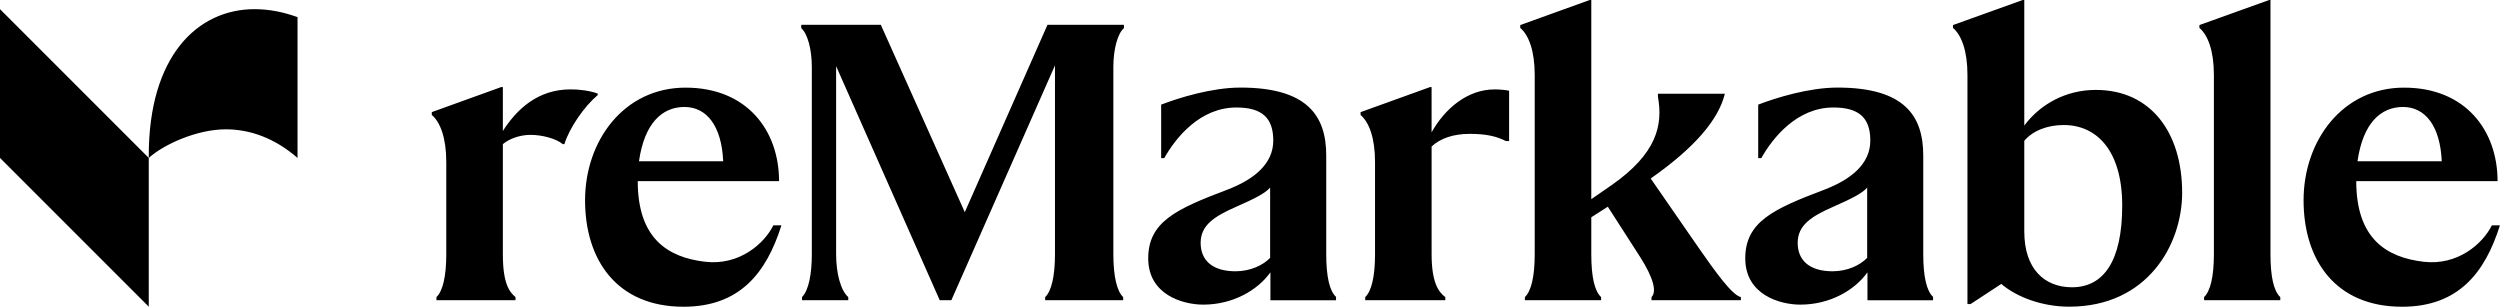
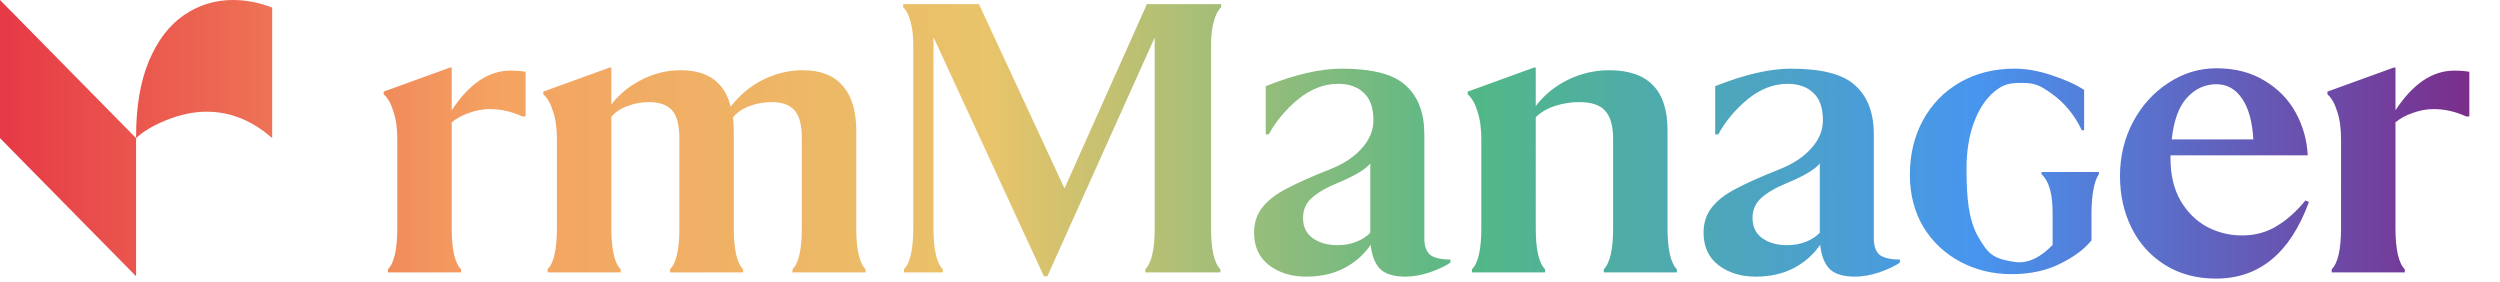
- <svg xmlns="http://www.w3.org/2000/svg" style="max-height: 500px" viewBox="0 0 130.43 16">
-   <path stroke="none" fill="black" d="M0 0.477L7.761 8.239V16L0 8.239V0.477ZM13.293 0.477C10.268 0.477 7.761 2.965 7.761 8.119V8.239C8.557 7.523 10.289 6.747 11.781 6.747C13.015 6.747 14.309 7.184 15.523 8.239V0.896C14.767 0.617 14.011 0.479 13.293 0.479V0.477ZM130.006 11.755C129.531 12.715 128.227 13.865 126.448 13.657C124.5 13.429 122.93 12.448 122.93 9.451H130.303C130.303 6.809 128.631 4.572 125.424 4.572C122.218 4.572 120.182 7.331 120.182 10.449C120.182 13.568 121.846 16.003 125.318 16.003C128.239 16.003 129.638 14.257 130.426 11.757H130.008L130.006 11.755ZM127.391 8.412H122.996C123.279 6.431 124.202 5.581 125.368 5.581C126.535 5.581 127.311 6.579 127.391 8.412ZM118.468 0H118.387L114.748 1.308V1.456C115.194 1.833 115.503 2.656 115.503 3.909V13.264C115.503 14.451 115.314 15.192 114.991 15.501V15.663H118.967V15.501C118.63 15.191 118.455 14.449 118.455 13.264V0H118.468ZM109.344 4.691C107.78 4.691 106.447 5.432 105.611 6.551V0H105.53L101.891 1.308V1.456C102.336 1.833 102.646 2.656 102.646 3.909V15.865H102.807L104.411 14.813C105.234 15.515 106.567 16 107.956 16C112.027 16 113.847 12.777 113.847 10.055C113.847 6.9 112.203 4.691 109.346 4.691H109.344ZM108.104 14.988C106.662 14.988 105.611 14.031 105.611 12.076V7.345C106.083 6.793 106.851 6.523 107.674 6.523C109.359 6.523 110.72 7.816 110.72 10.728C110.72 13.64 109.736 14.987 108.106 14.987L108.104 14.988ZM100.34 8.115C100.34 6.052 99.37 4.569 95.866 4.569C94.386 4.569 92.671 5.095 91.729 5.459V8.249H91.89C92.497 7.171 93.763 5.608 95.65 5.608C96.974 5.608 97.578 6.133 97.578 7.333C97.578 8.533 96.607 9.355 95.151 9.908C92.51 10.905 91.054 11.58 91.054 13.48C91.054 15.38 92.863 15.893 93.925 15.893C95.461 15.893 96.755 15.152 97.429 14.208V15.664H100.852V15.489C100.515 15.179 100.34 14.437 100.34 13.252V8.115ZM97.415 13.452C97.038 13.843 96.378 14.153 95.609 14.153C94.409 14.153 93.789 13.587 93.789 12.671C93.789 11.755 94.49 11.296 95.622 10.797C96.633 10.352 97.158 10.083 97.414 9.787V13.453L97.415 13.452ZM86.121 9.313C88.466 7.669 89.666 6.213 89.989 4.892H86.498V5.053C86.767 6.536 86.43 8.005 84.113 9.636L83.021 10.391V0H82.939L79.314 1.308V1.456C79.76 1.833 80.069 2.656 80.069 3.909V13.264C80.069 14.451 79.879 15.192 79.557 15.501V15.663H83.533V15.501C83.195 15.191 83.021 14.449 83.021 13.264V11.336L83.883 10.784L85.555 13.385C86.27 14.504 86.445 15.219 86.162 15.501V15.663H90.826V15.501C90.354 15.393 89.478 14.153 88.602 12.9L86.122 9.315L86.121 9.313ZM74.69 4.543H74.609L70.984 5.851V5.999C71.429 6.376 71.738 7.199 71.738 8.452V13.264C71.738 14.451 71.549 15.192 71.226 15.501V15.663H75.405V15.501C75.041 15.232 74.69 14.72 74.69 13.264V7.644C75.135 7.227 75.809 6.984 76.671 6.984C77.534 6.984 78.059 7.105 78.572 7.361H78.733V4.733C78.543 4.693 78.261 4.665 77.978 4.665C76.549 4.665 75.377 5.676 74.689 6.903V4.544L74.69 4.543ZM69.192 8.115C69.192 6.052 68.221 4.569 64.717 4.569C63.237 4.569 61.522 5.095 60.58 5.459V8.249H60.741C61.348 7.171 62.614 5.608 64.501 5.608C65.825 5.608 66.429 6.133 66.429 7.333C66.429 8.533 65.458 9.355 64.002 9.908C61.361 10.905 59.905 11.58 59.905 13.48C59.905 15.38 61.714 15.893 62.776 15.893C64.312 15.893 65.606 15.152 66.28 14.208V15.664H69.704V15.489C69.366 15.179 69.192 14.437 69.192 13.252V8.115ZM66.266 13.452C65.889 13.843 65.229 14.153 64.46 14.153C63.26 14.153 62.64 13.587 62.64 12.671C62.64 11.755 63.341 11.296 64.473 10.797C65.484 10.352 66.009 10.083 66.265 9.787V13.453L66.266 13.452ZM50.334 11.067L45.954 1.295H41.802V1.469C42.14 1.765 42.354 2.588 42.354 3.491V13.255C42.354 14.263 42.202 15.137 41.842 15.5V15.661H44.256V15.5C43.858 15.152 43.622 14.259 43.622 13.255V3.451L49.028 15.663H49.634L55.04 3.411V13.251C55.04 14.437 54.85 15.192 54.528 15.501V15.663H58.598V15.501C58.274 15.191 58.086 14.436 58.086 13.251V3.491C58.086 2.588 58.302 1.752 58.638 1.469V1.295H54.649L50.336 11.067H50.334ZM40.348 11.755C39.873 12.715 38.569 13.865 36.791 13.657C34.843 13.429 33.272 12.448 33.272 9.451H40.645C40.645 6.809 38.973 4.572 35.767 4.572C32.56 4.572 30.524 7.331 30.524 10.449C30.524 13.568 32.188 16.003 35.66 16.003C38.581 16.003 39.98 14.257 40.768 11.757H40.35L40.348 11.755ZM37.732 8.412H33.337C33.62 6.431 34.542 5.581 35.709 5.581C36.876 5.581 37.651 6.579 37.73 8.412H37.732ZM31.181 4.879C30.764 4.731 30.25 4.663 29.767 4.663C28.055 4.663 26.962 5.7 26.235 6.833V4.541H26.153L22.528 5.849V5.997C22.973 6.375 23.283 7.197 23.283 8.451V13.263C23.283 14.449 23.093 15.191 22.771 15.5V15.661H26.895V15.5C26.57 15.231 26.235 14.785 26.235 13.263V7.521C26.53 7.265 27.084 7.036 27.677 7.036C28.27 7.036 29.012 7.225 29.363 7.521H29.444C29.713 6.659 30.481 5.553 31.183 4.96V4.879H31.181Z" />
+ <svg xmlns="http://www.w3.org/2000/svg" viewBox="0 0 400 45">
+   <defs>
+     <linearGradient id="grad" x1="-90.565" y1="144.26" x2="304.527" y2="144.26" gradientUnits="userSpaceOnUse">
+       <stop offset="0" stop-color="#e63946" />
+       <stop offset="0.2" stop-color="#f4a261" />
+       <stop offset="0.4" stop-color="#e9c46a" />
+       <stop offset="0.6" stop-color="#52b788" />
+       <stop offset="0.8" stop-color="#4895ef" />
+       <stop offset="1" stop-color="#7b2d8b" />
+     </linearGradient>
+   </defs>
+   <g transform="translate(90.56493,-121.9729)">
+     <path fill="url(#grad)" fill-rule="evenodd" d="m 231.271,165.834 c -2.997,0 -5.736,-0.666 -8.219,-1.998 -2.482,-1.332 -4.45,-3.194 -5.903,-5.585 -1.423,-2.422 -2.134,-5.192 -2.134,-8.31 0,-3.239 0.696,-6.145 2.089,-8.718 1.423,-2.603 3.406,-4.632 5.948,-6.085 2.543,-1.453 5.449,-2.18 8.718,-2.18 1.907,0 3.92,0.363 6.039,1.09 2.119,0.696 3.814,1.468 5.086,2.316 v 6.448 h -0.363 c -1.181,-2.452 -2.77,-4.389 -4.768,-5.812 -1.998,-1.453 -2.845,-1.761 -4.843,-1.761 -1.907,0 -2.892,0.172 -4.345,1.353 -1.423,1.181 -2.528,2.846 -3.315,4.995 -0.787,2.119 -1.181,4.571 -1.181,7.356 0,4.389 0.264,8.081 1.838,10.866 1.604,2.785 2.36,3.55 5.852,4.073 2.275,0.341 4.329,-0.908 6.085,-2.724 v -5.04 c 0,-1.544 -0.136,-2.815 -0.409,-3.814 -0.272,-1.029 -0.727,-1.847 -1.362,-2.452 v -0.363 h 9.172 v 0.363 c -0.363,0.484 -0.651,1.287 -0.863,2.407 -0.212,1.09 -0.318,2.376 -0.318,3.86 v 4.314 c -1.15,1.423 -2.846,2.679 -5.086,3.769 -2.21,1.09 -4.783,1.635 -7.719,1.635 z M -26.998,144.28 q 0,-2.675 -0.622,-4.478 -0.56,-1.866 -1.555,-2.737 v -0.435 l 10.636,-3.856 h 0.249 v 6.842 q 4.167,-6.344 9.392,-6.344 1.431,0 2.426,0.187 v 7.153 h -0.498 q -2.55,-1.182 -5.225,-1.182 -1.679,0 -3.359,0.622 -1.617,0.56 -2.737,1.493 v 16.918 q 0,5.1 1.493,6.593 v 0.498 h -11.694 v -0.498 q 1.493,-1.493 1.493,-6.593 z m 25.541,0 q 0,-2.675 -0.622,-4.478 -0.56,-1.866 -1.555,-2.737 v -0.435 l 10.636,-3.856 h 0.249 v 5.909 q 1.99,-2.55 4.914,-3.981 2.923,-1.493 6.158,-1.493 6.593,0 8.024,5.847 2.053,-2.737 5.1,-4.292 3.11,-1.555 6.407,-1.555 4.292,0 6.407,2.488 2.177,2.426 2.177,7.215 v 15.55 q 0,5.1 1.493,6.593 v 0.498 H 36.236 v -0.498 q 1.493,-1.493 1.493,-6.593 V 144.093 q 0,-3.172 -1.182,-4.478 -1.182,-1.306 -3.608,-1.306 -1.866,0 -3.545,0.622 -1.679,0.622 -2.675,1.804 0.124,1.244 0.124,2.177 v 15.55 q 0,5.1 1.493,6.593 v 0.498 H 16.643 v -0.498 q 1.493,-1.493 1.493,-6.593 V 144.093 q 0,-3.172 -1.182,-4.478 -1.182,-1.306 -3.67,-1.306 -1.804,0 -3.421,0.622 -1.617,0.56 -2.612,1.742 v 17.789 q 0,5.1 1.493,6.593 v 0.498 H -2.95 v -0.498 q 1.493,-1.493 1.493,-6.593 z M 58.791,127.921 v 30.54 q 0,5.1 1.493,6.593 v 0.498 h -6.22 v -0.498 q 1.493,-1.493 1.493,-6.593 v -29.358 q 0,-2.053 -0.435,-3.67 -0.435,-1.617 -1.182,-2.301 v -0.498 H 66.069 L 79.753,152.117 92.939,122.634 h 11.88 v 0.498 q -0.746,0.684 -1.182,2.301 -0.435,1.617 -0.435,3.67 v 29.358 q 0,5.1 1.493,6.593 v 0.498 H 92.69 v -0.498 q 1.493,-1.493 1.493,-6.593 V 127.983 L 77.016,166.174 H 76.456 Z m 65.287,5.038 c -3.4,0 -7.443,0.933 -12.129,2.799 v 7.713 h 0.498 c 1.12,-2.073 2.674,-3.939 4.665,-5.598 2.032,-1.659 4.168,-2.488 6.407,-2.488 1.742,0 3.11,0.477 4.105,1.431 1.037,0.912 1.555,2.384 1.555,4.416 0,1.617 -0.622,3.11 -1.866,4.479 -1.203,1.368 -2.903,2.488 -5.1,3.358 -3.027,1.203 -5.349,2.24 -6.966,3.11 -1.617,0.829 -2.882,1.804 -3.794,2.923 -0.912,1.12 -1.368,2.488 -1.368,4.105 0,2.239 0.808,3.98 2.426,5.224 1.617,1.203 3.587,1.804 5.909,1.804 2.322,0 4.354,-0.456 6.096,-1.368 1.742,-0.912 3.151,-2.156 4.229,-3.732 0.166,1.659 0.643,2.923 1.431,3.794 0.829,0.871 2.218,1.306 4.167,1.306 1.161,0 2.447,-0.228 3.857,-0.684 1.41,-0.498 2.509,-1.016 3.296,-1.555 v -0.498 c -1.493,0 -2.571,-0.249 -3.234,-0.747 -0.622,-0.539 -0.933,-1.41 -0.933,-2.612 v -16.669 c 0,-3.4 -0.975,-5.992 -2.924,-7.775 -1.907,-1.825 -5.349,-2.737 -10.325,-2.737 z m 4.603,15.177 v 11.072 c -0.539,0.581 -1.265,1.057 -2.177,1.43 -0.912,0.373 -1.928,0.56 -3.048,0.56 -1.617,0 -2.944,-0.373 -3.981,-1.119 -1.037,-0.746 -1.555,-1.825 -1.555,-3.234 0,-1.285 0.456,-2.343 1.368,-3.172 0.954,-0.871 2.343,-1.679 4.167,-2.426 2.695,-1.12 4.437,-2.156 5.225,-3.11 z m 17.766,-3.856 q 0,-2.675 -0.622,-4.478 -0.56,-1.866 -1.555,-2.737 v -0.435 l 10.636,-3.856 h 0.249 v 6.158 q 2.115,-2.737 5.225,-4.23 3.11,-1.493 6.531,-1.493 9.33,0 9.33,9.579 v 15.674 q 0,5.1 1.493,6.593 v 0.498 h -11.694 v -0.498 q 1.493,-1.493 1.493,-6.593 V 144.218 q 0,-3.11 -1.244,-4.478 -1.182,-1.431 -4.23,-1.431 -1.928,0 -3.856,0.622 -1.866,0.622 -3.048,1.804 v 17.727 q 0,5.1 1.493,6.593 v 0.498 h -11.694 v -0.498 q 1.493,-1.493 1.493,-6.593 z m 49.55,-11.32 c -3.4,0 -7.443,0.933 -12.129,2.799 v 7.713 h 0.498 c 1.12,-2.073 2.674,-3.939 4.665,-5.598 2.032,-1.659 4.168,-2.488 6.407,-2.488 1.742,0 3.11,0.477 4.105,1.431 1.037,0.912 1.555,2.384 1.555,4.416 0,1.617 -0.622,3.11 -1.866,4.479 -1.203,1.368 -2.903,2.488 -5.1,3.358 -3.027,1.203 -5.349,2.24 -6.966,3.11 -1.617,0.829 -2.882,1.804 -3.794,2.923 -0.912,1.12 -1.368,2.488 -1.368,4.105 0,2.239 0.808,3.98 2.426,5.224 1.617,1.203 3.587,1.804 5.909,1.804 2.322,0 4.354,-0.456 6.096,-1.368 1.742,-0.912 3.151,-2.156 4.229,-3.732 0.166,1.659 0.643,2.923 1.431,3.794 0.829,0.871 2.218,1.306 4.167,1.306 1.161,0 2.447,-0.228 3.857,-0.684 1.41,-0.498 2.509,-1.016 3.296,-1.555 v -0.498 c -1.493,0 -2.571,-0.249 -3.234,-0.747 -0.622,-0.539 -0.933,-1.41 -0.933,-2.612 v -16.669 c 0,-3.4 -0.974,-5.992 -2.923,-7.775 -1.907,-1.825 -5.349,-2.737 -10.325,-2.737 z m 4.603,15.177 v 11.072 c -0.539,0.581 -1.265,1.057 -2.177,1.43 -0.912,0.373 -1.928,0.56 -3.048,0.56 -1.617,0 -2.944,-0.373 -3.981,-1.119 -1.037,-0.746 -1.555,-1.825 -1.555,-3.234 0,-1.285 0.456,-2.343 1.368,-3.172 0.954,-0.871 2.343,-1.679 4.167,-2.426 2.695,-1.12 4.437,-2.156 5.225,-3.11 z m 63.46,-15.239 c -2.778,0 -5.349,0.787 -7.713,2.363 -2.364,1.534 -4.251,3.628 -5.661,6.282 -1.368,2.612 -2.053,5.473 -2.053,8.583 0,3.069 0.622,5.847 1.866,8.335 1.244,2.488 3.027,4.458 5.35,5.909 2.322,1.451 5.038,2.177 8.148,2.177 6.925,0 11.88,-4.085 14.866,-12.254 l -0.56,-0.249 c -1.41,1.742 -2.944,3.11 -4.603,4.105 -1.617,0.995 -3.462,1.493 -5.536,1.493 -1.99,0 -3.857,-0.456 -5.598,-1.368 -1.742,-0.954 -3.152,-2.343 -4.23,-4.167 -1.078,-1.866 -1.617,-4.126 -1.617,-6.78 v -0.498 h 21.956 c -0.124,-2.447 -0.767,-4.727 -1.928,-6.842 -1.161,-2.115 -2.82,-3.815 -4.976,-5.1 -2.156,-1.327 -4.727,-1.99 -7.713,-1.99 z m 0,2.55 c 1.7,0 3.069,0.767 4.105,2.301 1.037,1.493 1.638,3.67 1.804,6.531 h -13.062 c 0.332,-3.027 1.14,-5.246 2.426,-6.655 1.327,-1.451 2.903,-2.177 4.727,-2.177 z m 19.943,8.832 q 0,-2.675 -0.622,-4.478 -0.56,-1.866 -1.555,-2.737 v -0.435 l 10.636,-3.856 h 0.249 v 6.842 q 4.167,-6.344 9.392,-6.344 1.431,0 2.426,0.187 v 7.153 h -0.498 q -2.55,-1.182 -5.225,-1.182 -1.679,0 -3.359,0.622 -1.617,0.56 -2.737,1.493 v 16.918 q 0,5.1 1.493,6.593 v 0.498 h -11.694 v -0.498 q 1.493,-1.493 1.493,-6.593 z m -374.566,-0.206 v -22.101 l 21.772,22.101 v 22.101 z m 37.297,-22.101 q 3.092,0 6.248,1.217 v 20.883 q -4.796,-4.228 -10.476,-4.228 -3.029,0 -6.279,1.281 -3.25,1.281 -5.017,2.947 v -0.32 q 0,-7.111 2.051,-12.011 2.051,-4.901 5.585,-7.335 3.534,-2.434 7.889,-2.434 z" />
+   </g>
</svg>
